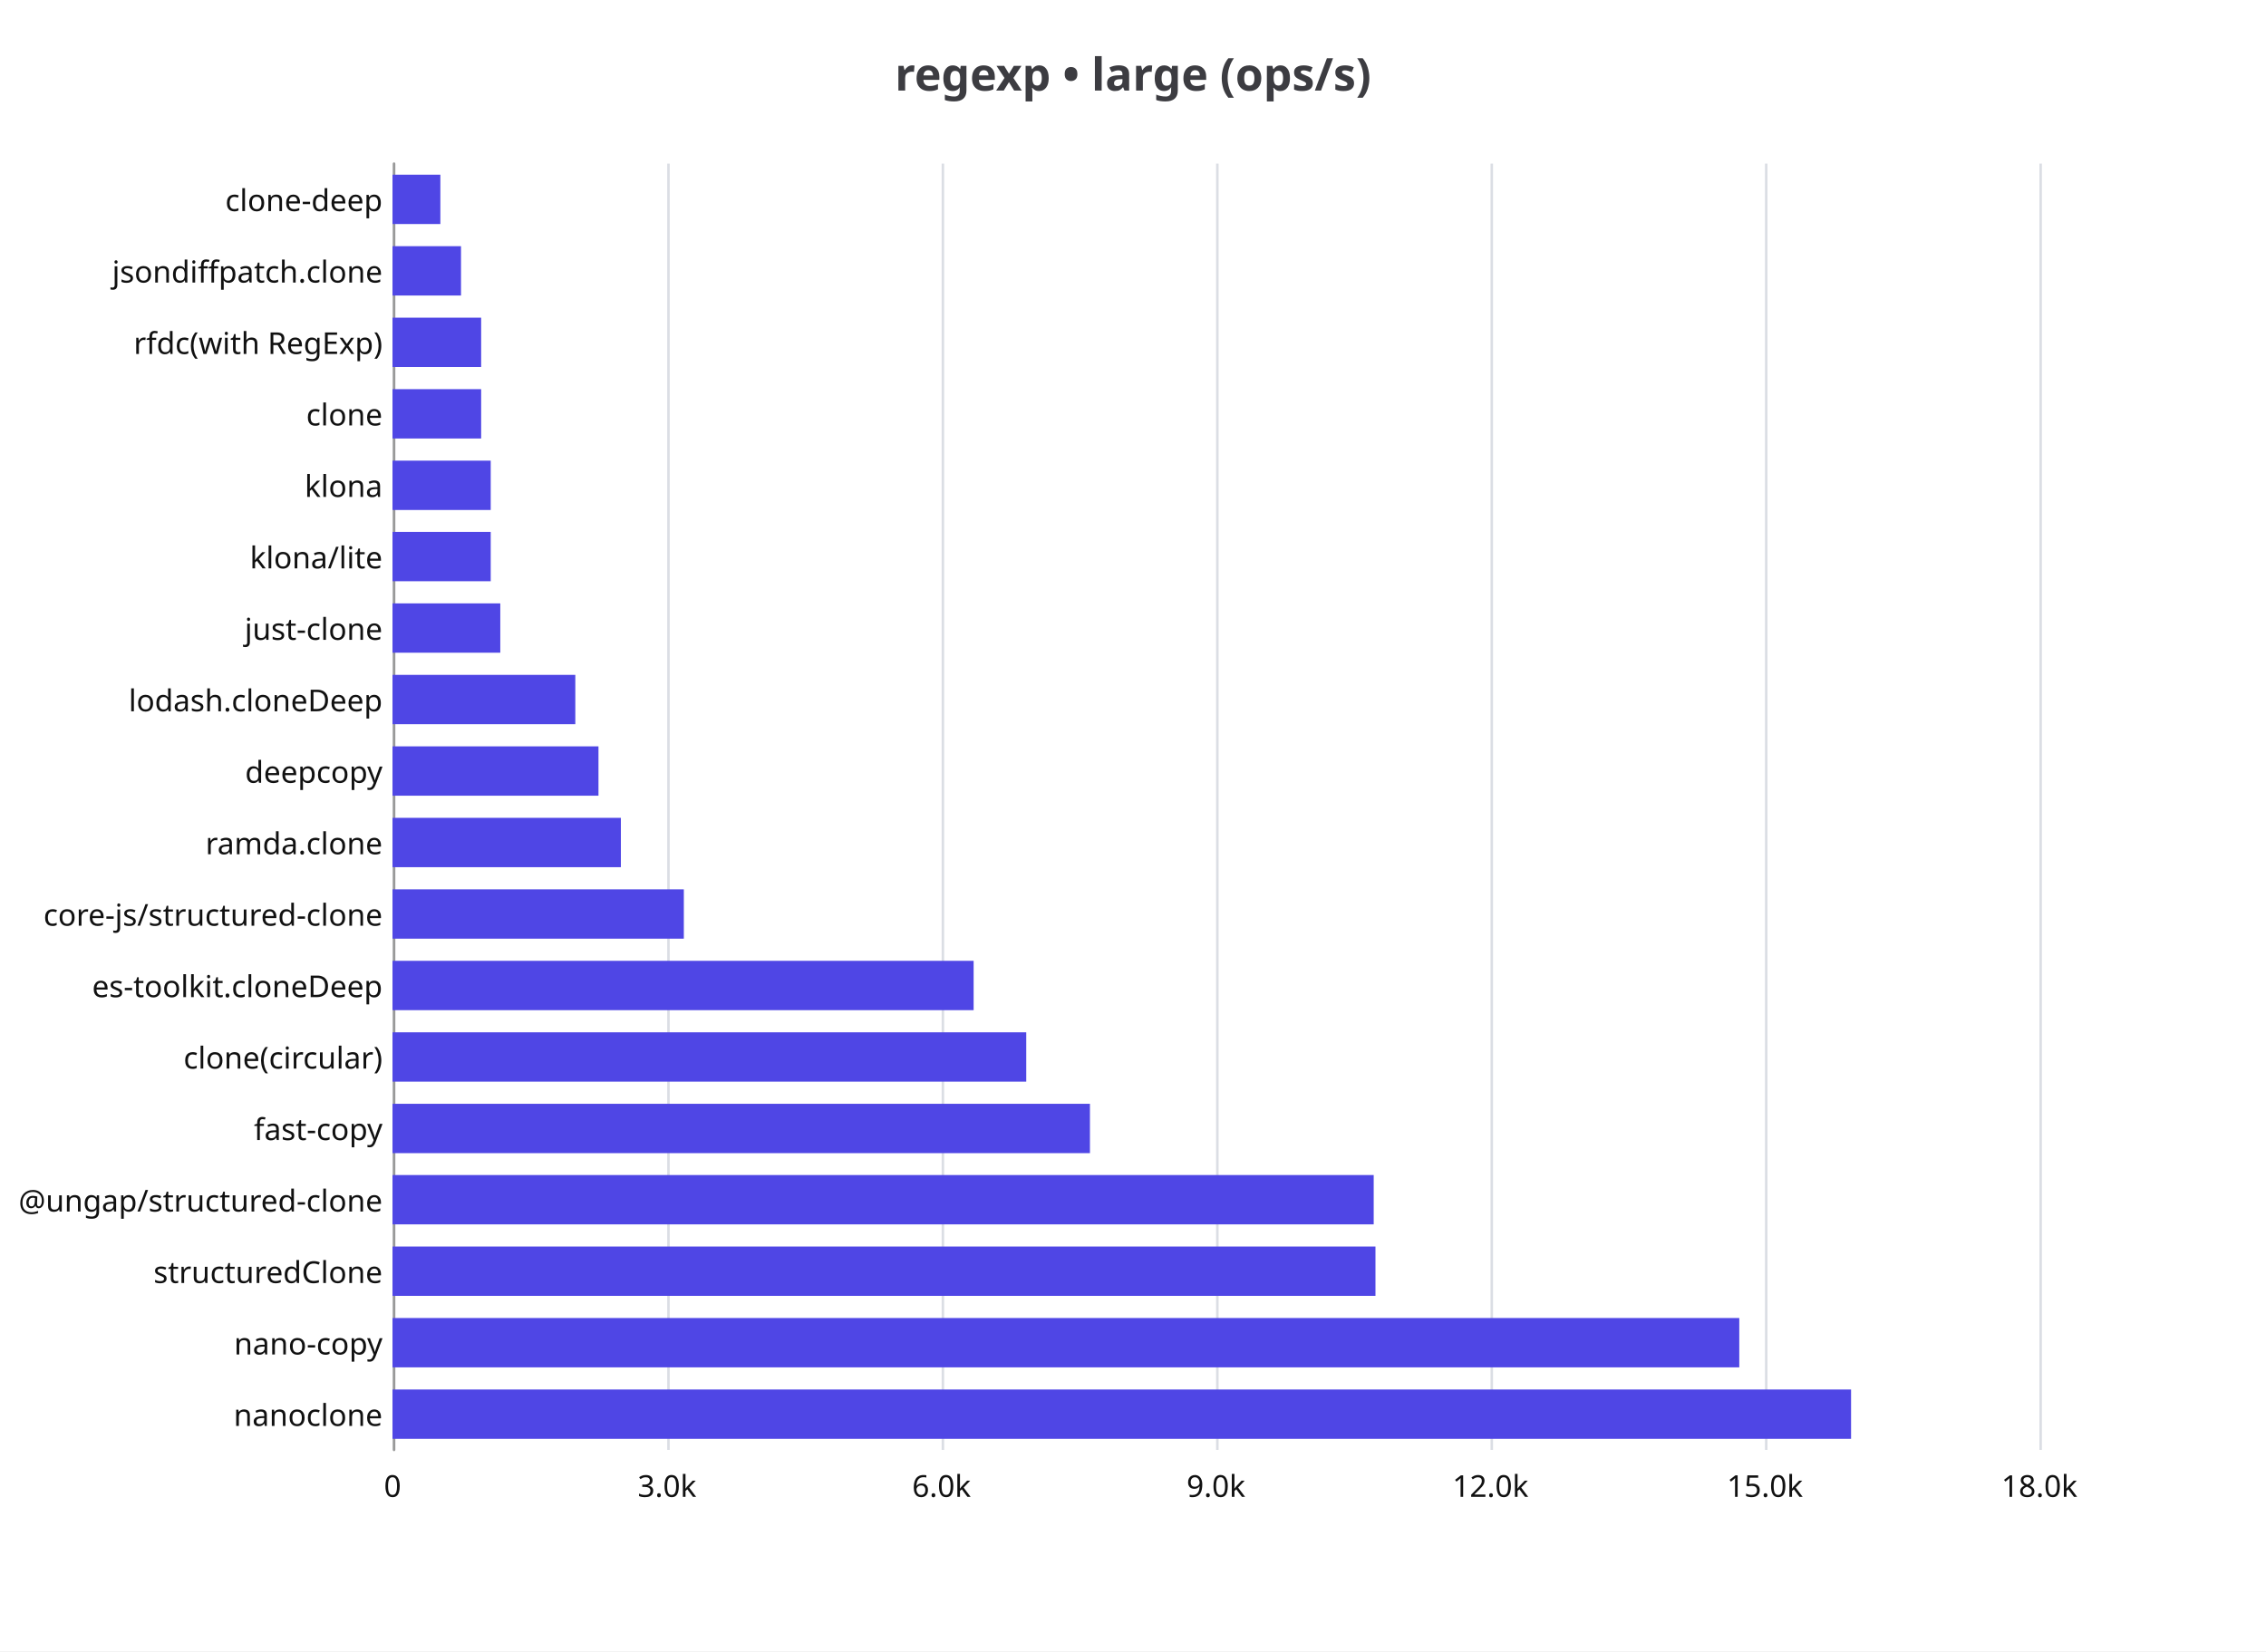
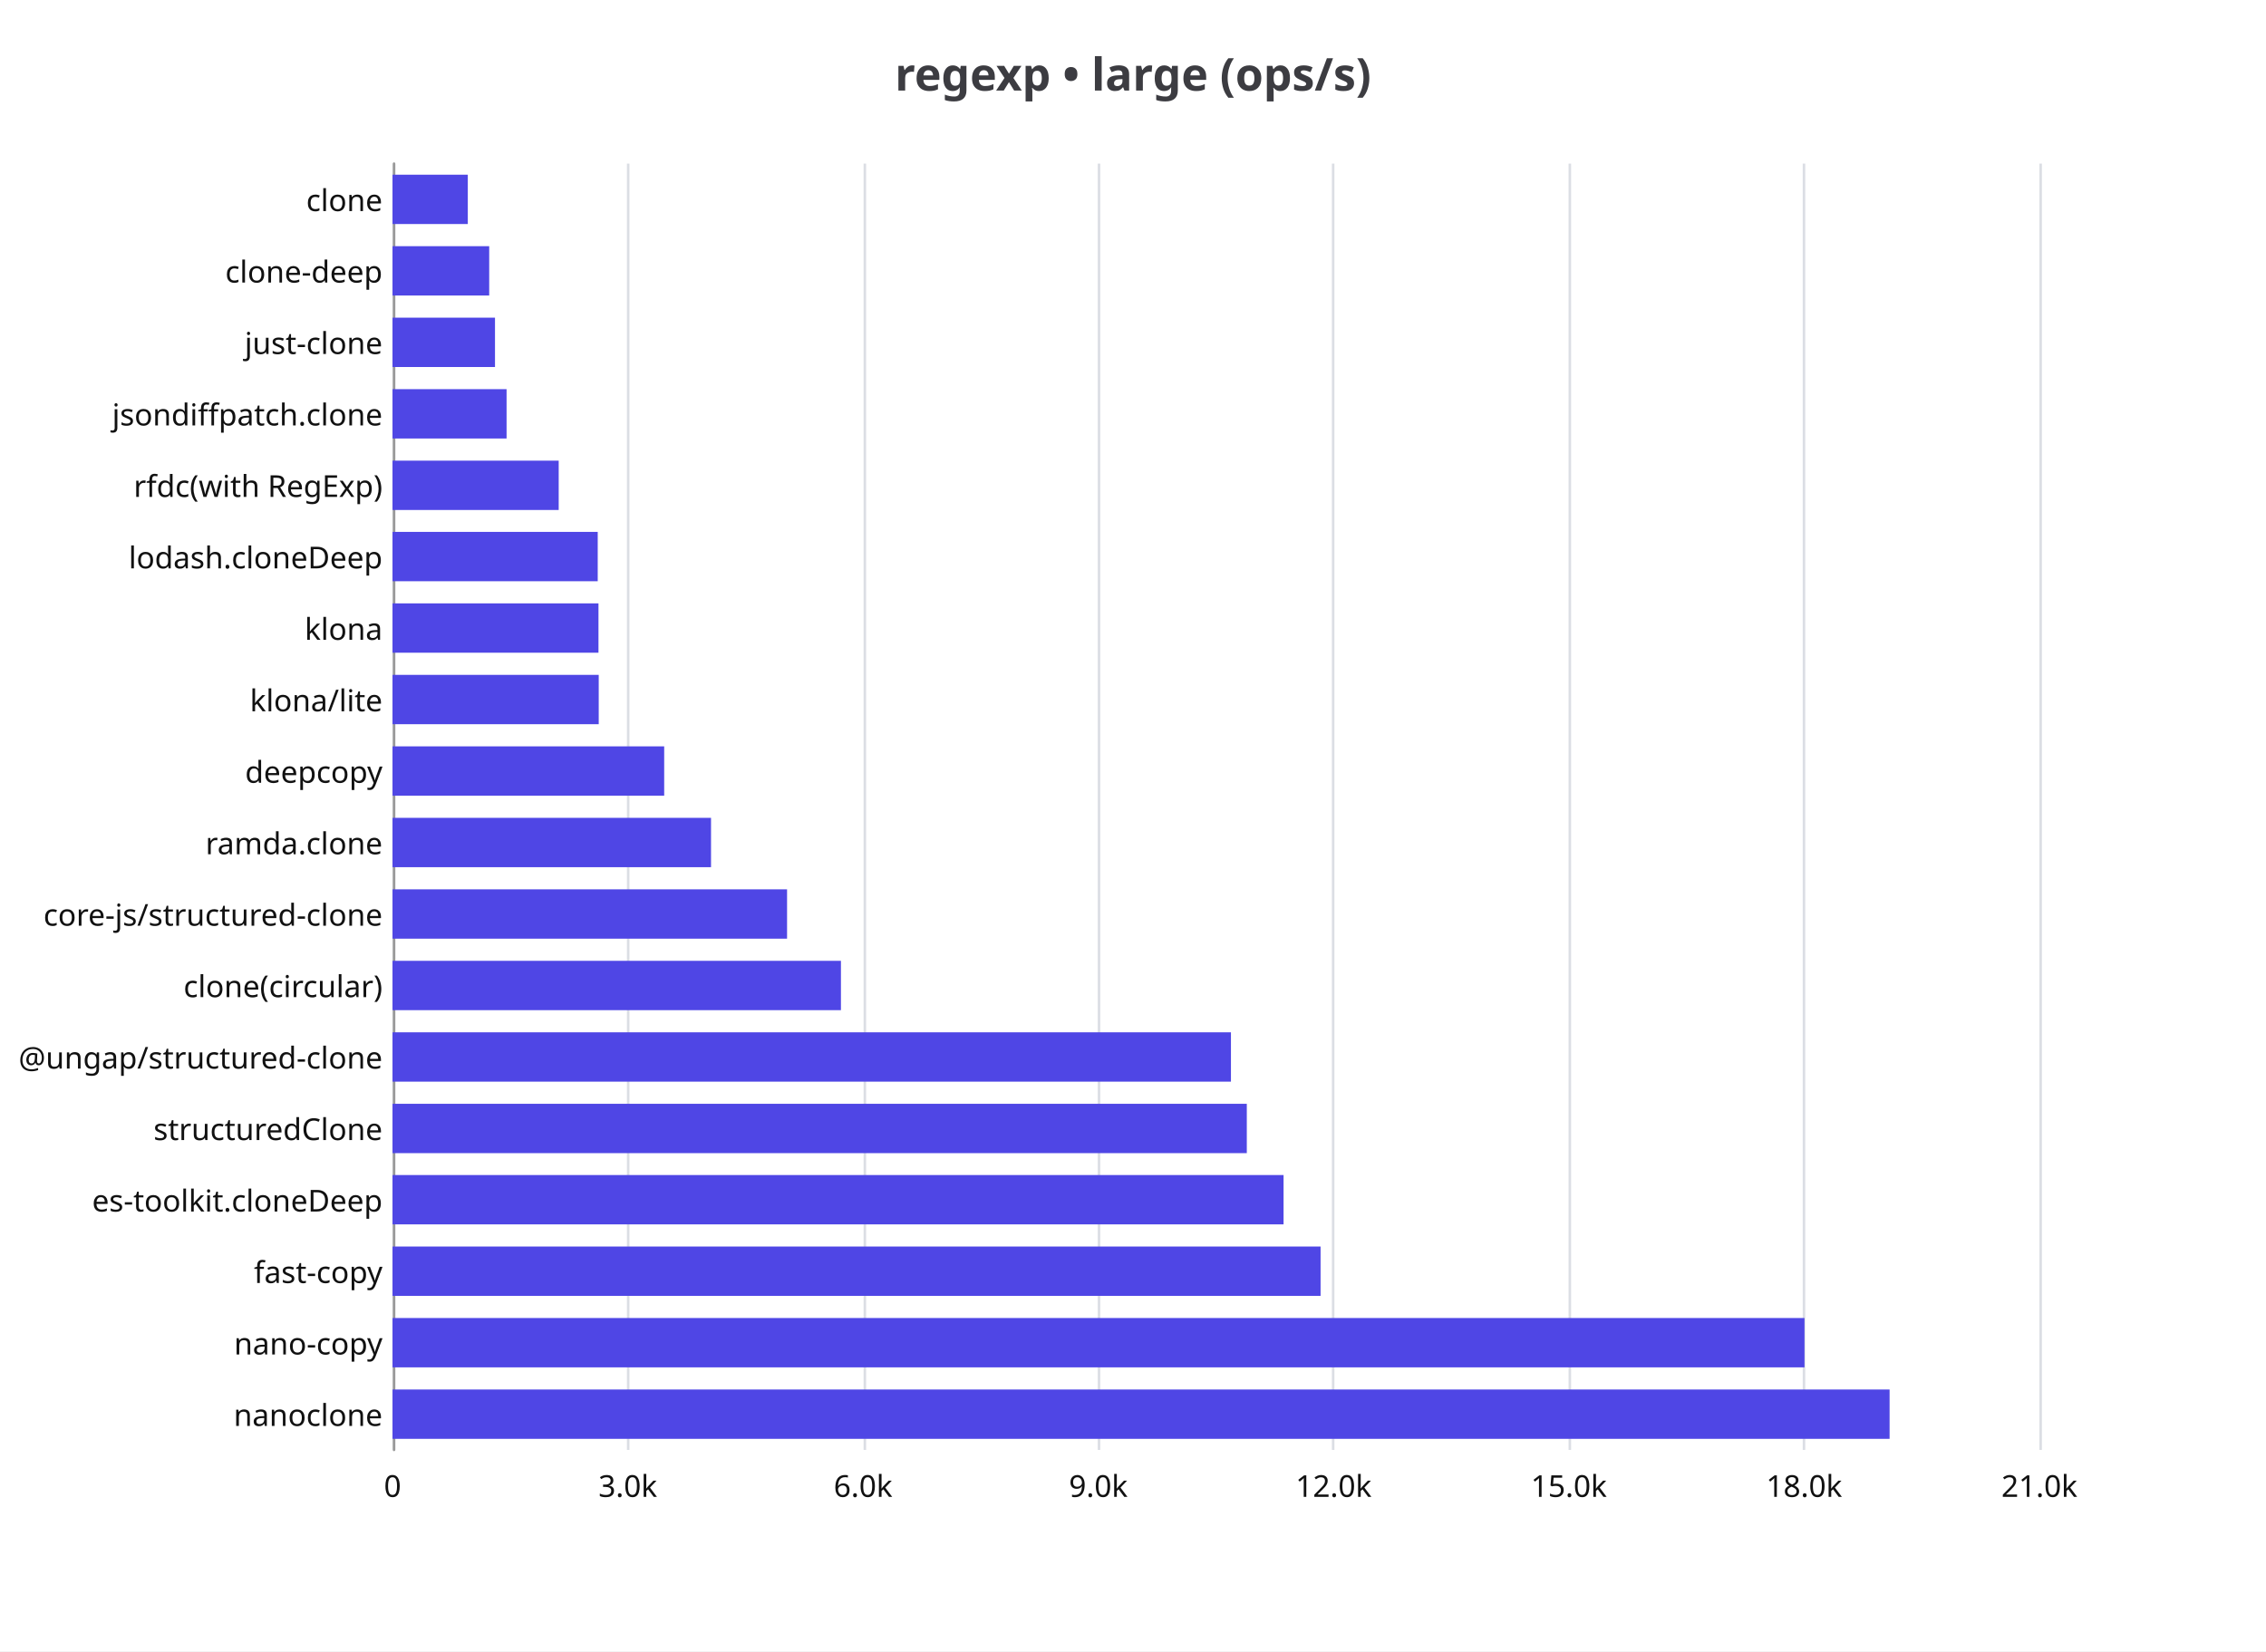
<svg xmlns="http://www.w3.org/2000/svg" width="900" height="656" version="1.1" baseProfile="full" viewBox="0 0 900 656">
  <rect width="900" height="656" x="0" y="0" fill="#ffffff" />
  <path d="M156.5 65L156.5 576" fill="none" pointer-events="visible" stroke="#dbdee4" class="zr5-cls-10" />
-   <path d="M265.5 65L265.5 576" fill="none" pointer-events="visible" stroke="#dbdee4" class="zr5-cls-10" />
-   <path d="M374.5 65L374.5 576" fill="none" pointer-events="visible" stroke="#dbdee4" class="zr5-cls-10" />
-   <path d="M483.5 65L483.5 576" fill="none" pointer-events="visible" stroke="#dbdee4" class="zr5-cls-10" />
-   <path d="M592.5 65L592.5 576" fill="none" pointer-events="visible" stroke="#dbdee4" class="zr5-cls-10" />
-   <path d="M701.5 65L701.5 576" fill="none" pointer-events="visible" stroke="#dbdee4" class="zr5-cls-10" />
+   <path d="M249.5 65L249.5 576" fill="none" pointer-events="visible" stroke="#dbdee4" class="zr5-cls-10" />
+   <path d="M343.5 65L343.5 576" fill="none" pointer-events="visible" stroke="#dbdee4" class="zr5-cls-10" />
+   <path d="M436.5 65L436.5 576" fill="none" pointer-events="visible" stroke="#dbdee4" class="zr5-cls-10" />
+   <path d="M529.5 65L529.5 576" fill="none" pointer-events="visible" stroke="#dbdee4" class="zr5-cls-10" />
+   <path d="M623.5 65L623.5 576" fill="none" pointer-events="visible" stroke="#dbdee4" class="zr5-cls-10" />
+   <path d="M716.5 65L716.5 576" fill="none" pointer-events="visible" stroke="#dbdee4" class="zr5-cls-10" />
  <path d="M810.5 65L810.5 576" fill="none" pointer-events="visible" stroke="#dbdee4" class="zr5-cls-10" />
  <path d="M156.5 576L156.5 65" fill="none" pointer-events="visible" stroke="#999" stroke-linecap="round" class="zr5-cls-10" />
  <text dominant-baseline="central" text-anchor="end" style="font-size:12px;font-family:Microsoft YaHei;" xml:space="preserve" transform="translate(151.92 561.8056)" fill="#111">    nanoclone</text>
  <text dominant-baseline="central" text-anchor="end" style="font-size:12px;font-family:Microsoft YaHei;" xml:space="preserve" transform="translate(151.92 533.4167)" fill="#111">    nano-copy</text>
-   <text dominant-baseline="central" text-anchor="end" style="font-size:12px;font-family:Microsoft YaHei;" xml:space="preserve" transform="translate(151.92 505.0278)" fill="#111">    structuredClone</text>
-   <text dominant-baseline="central" text-anchor="end" style="font-size:12px;font-family:Microsoft YaHei;" xml:space="preserve" transform="translate(151.92 476.6389)" fill="#111">    @ungap/structured-clone</text>
-   <text dominant-baseline="central" text-anchor="end" style="font-size:12px;font-family:Microsoft YaHei;" xml:space="preserve" transform="translate(151.92 448.25)" fill="#111">    fast-copy</text>
-   <text dominant-baseline="central" text-anchor="end" style="font-size:12px;font-family:Microsoft YaHei;" xml:space="preserve" transform="translate(151.92 419.8611)" fill="#111">    clone(circular)</text>
-   <text dominant-baseline="central" text-anchor="end" style="font-size:12px;font-family:Microsoft YaHei;" xml:space="preserve" transform="translate(151.92 391.4722)" fill="#111">    es-toolkit.cloneDeep</text>
+   <text dominant-baseline="central" text-anchor="end" style="font-size:12px;font-family:Microsoft YaHei;" xml:space="preserve" transform="translate(151.92 505.0278)" fill="#111">    fast-copy</text>
+   <text dominant-baseline="central" text-anchor="end" style="font-size:12px;font-family:Microsoft YaHei;" xml:space="preserve" transform="translate(151.92 476.6389)" fill="#111">    es-toolkit.cloneDeep</text>
+   <text dominant-baseline="central" text-anchor="end" style="font-size:12px;font-family:Microsoft YaHei;" xml:space="preserve" transform="translate(151.92 448.25)" fill="#111">    structuredClone</text>
+   <text dominant-baseline="central" text-anchor="end" style="font-size:12px;font-family:Microsoft YaHei;" xml:space="preserve" transform="translate(151.92 419.8611)" fill="#111">    @ungap/structured-clone</text>
+   <text dominant-baseline="central" text-anchor="end" style="font-size:12px;font-family:Microsoft YaHei;" xml:space="preserve" transform="translate(151.92 391.4722)" fill="#111">    clone(circular)</text>
  <text dominant-baseline="central" text-anchor="end" style="font-size:12px;font-family:Microsoft YaHei;" xml:space="preserve" transform="translate(151.92 363.0833)" fill="#111">    core-js/structured-clone</text>
  <text dominant-baseline="central" text-anchor="end" style="font-size:12px;font-family:Microsoft YaHei;" xml:space="preserve" transform="translate(151.92 334.6944)" fill="#111">    ramda.clone</text>
  <text dominant-baseline="central" text-anchor="end" style="font-size:12px;font-family:Microsoft YaHei;" xml:space="preserve" transform="translate(151.92 306.3056)" fill="#111">    deepcopy</text>
-   <text dominant-baseline="central" text-anchor="end" style="font-size:12px;font-family:Microsoft YaHei;" xml:space="preserve" transform="translate(151.92 277.9167)" fill="#111">    lodash.cloneDeep</text>
-   <text dominant-baseline="central" text-anchor="end" style="font-size:12px;font-family:Microsoft YaHei;" xml:space="preserve" transform="translate(151.92 249.5278)" fill="#111">    just-clone</text>
-   <text dominant-baseline="central" text-anchor="end" style="font-size:12px;font-family:Microsoft YaHei;" xml:space="preserve" transform="translate(151.92 221.1389)" fill="#111">    klona/lite</text>
-   <text dominant-baseline="central" text-anchor="end" style="font-size:12px;font-family:Microsoft YaHei;" xml:space="preserve" transform="translate(151.92 192.75)" fill="#111">    klona</text>
-   <text dominant-baseline="central" text-anchor="end" style="font-size:12px;font-family:Microsoft YaHei;" xml:space="preserve" transform="translate(151.92 164.3611)" fill="#111">    clone</text>
-   <text dominant-baseline="central" text-anchor="end" style="font-size:12px;font-family:Microsoft YaHei;" xml:space="preserve" transform="translate(151.92 135.9722)" fill="#111">    rfdc(with RegExp)</text>
-   <text dominant-baseline="central" text-anchor="end" style="font-size:12px;font-family:Microsoft YaHei;" xml:space="preserve" transform="translate(151.92 107.5833)" fill="#111">    jsondiffpatch.clone</text>
-   <text dominant-baseline="central" text-anchor="end" style="font-size:12px;font-family:Microsoft YaHei;" xml:space="preserve" transform="translate(151.92 79.1944)" fill="#111">    clone-deep</text>
+   <text dominant-baseline="central" text-anchor="end" style="font-size:12px;font-family:Microsoft YaHei;" xml:space="preserve" transform="translate(151.92 277.9167)" fill="#111">    klona/lite</text>
+   <text dominant-baseline="central" text-anchor="end" style="font-size:12px;font-family:Microsoft YaHei;" xml:space="preserve" transform="translate(151.92 249.5278)" fill="#111">    klona</text>
+   <text dominant-baseline="central" text-anchor="end" style="font-size:12px;font-family:Microsoft YaHei;" xml:space="preserve" transform="translate(151.92 221.1389)" fill="#111">    lodash.cloneDeep</text>
+   <text dominant-baseline="central" text-anchor="end" style="font-size:12px;font-family:Microsoft YaHei;" xml:space="preserve" transform="translate(151.92 192.75)" fill="#111">    rfdc(with RegExp)</text>
+   <text dominant-baseline="central" text-anchor="end" style="font-size:12px;font-family:Microsoft YaHei;" xml:space="preserve" transform="translate(151.92 164.3611)" fill="#111">    jsondiffpatch.clone</text>
+   <text dominant-baseline="central" text-anchor="end" style="font-size:12px;font-family:Microsoft YaHei;" xml:space="preserve" transform="translate(151.92 135.9722)" fill="#111">    just-clone</text>
+   <text dominant-baseline="central" text-anchor="end" style="font-size:12px;font-family:Microsoft YaHei;" xml:space="preserve" transform="translate(151.92 107.5833)" fill="#111">    clone-deep</text>
+   <text dominant-baseline="central" text-anchor="end" style="font-size:12px;font-family:Microsoft YaHei;" xml:space="preserve" transform="translate(151.92 79.1944)" fill="#111">    clone</text>
  <text dominant-baseline="central" text-anchor="middle" style="font-size:12px;font-family:Microsoft YaHei;" y="6" transform="translate(155.92 584)" fill="#111">0</text>
-   <text dominant-baseline="central" text-anchor="middle" style="font-size:12px;font-family:Microsoft YaHei;" y="6" transform="translate(264.9333 584)" fill="#111">3.0k</text>
-   <text dominant-baseline="central" text-anchor="middle" style="font-size:12px;font-family:Microsoft YaHei;" y="6" transform="translate(373.9467 584)" fill="#111">6.0k</text>
-   <text dominant-baseline="central" text-anchor="middle" style="font-size:12px;font-family:Microsoft YaHei;" y="6" transform="translate(482.96 584)" fill="#111">9.0k</text>
-   <text dominant-baseline="central" text-anchor="middle" style="font-size:12px;font-family:Microsoft YaHei;" y="6" transform="translate(591.9733 584)" fill="#111">12.0k</text>
-   <text dominant-baseline="central" text-anchor="middle" style="font-size:12px;font-family:Microsoft YaHei;" y="6" transform="translate(700.9867 584)" fill="#111">15.0k</text>
-   <text dominant-baseline="central" text-anchor="middle" style="font-size:12px;font-family:Microsoft YaHei;" y="6" transform="translate(810 584)" fill="#111">18.0k</text>
-   <path d="M155.9 552l579.3 0l0 19.6l-579.3 0Z" fill="#4F46E5" ecmeta_series_index="0" ecmeta_data_index="0" ecmeta_ssr_type="chart" class="zr5-cls-11" />
-   <path d="M155.9 523.6l534.9 0l0 19.6l-534.9 0Z" fill="#4F46E5" ecmeta_series_index="0" ecmeta_data_index="1" ecmeta_ssr_type="chart" class="zr5-cls-11" />
-   <path d="M155.9 495.2l390.4 0l0 19.6l-390.4 0Z" fill="#4F46E5" ecmeta_series_index="0" ecmeta_data_index="2" ecmeta_ssr_type="chart" class="zr5-cls-11" />
-   <path d="M155.9 466.8l389.7 0l0 19.6l-389.7 0Z" fill="#4F46E5" ecmeta_series_index="0" ecmeta_data_index="3" ecmeta_ssr_type="chart" class="zr5-cls-11" />
-   <path d="M155.9 438.5l277 0l0 19.6l-277 0Z" fill="#4F46E5" ecmeta_series_index="0" ecmeta_data_index="4" ecmeta_ssr_type="chart" class="zr5-cls-11" />
-   <path d="M155.9 410.1l251.7 0l0 19.6l-251.7 0Z" fill="#4F46E5" ecmeta_series_index="0" ecmeta_data_index="5" ecmeta_ssr_type="chart" class="zr5-cls-11" />
-   <path d="M155.9 381.7l230.8 0l0 19.6l-230.8 0Z" fill="#4F46E5" ecmeta_series_index="0" ecmeta_data_index="6" ecmeta_ssr_type="chart" class="zr5-cls-11" />
-   <path d="M155.9 353.3l115.7 0l0 19.6l-115.7 0Z" fill="#4F46E5" ecmeta_series_index="0" ecmeta_data_index="7" ecmeta_ssr_type="chart" class="zr5-cls-11" />
-   <path d="M155.9 324.9l90.7 0l0 19.6l-90.7 0Z" fill="#4F46E5" ecmeta_series_index="0" ecmeta_data_index="8" ecmeta_ssr_type="chart" class="zr5-cls-11" />
-   <path d="M155.9 296.5l81.8 0l0 19.6l-81.8 0Z" fill="#4F46E5" ecmeta_series_index="0" ecmeta_data_index="9" ecmeta_ssr_type="chart" class="zr5-cls-11" />
-   <path d="M155.9 268.1l72.6 0l0 19.6l-72.6 0Z" fill="#4F46E5" ecmeta_series_index="0" ecmeta_data_index="10" ecmeta_ssr_type="chart" class="zr5-cls-11" />
-   <path d="M155.9 239.7l42.8 0l0 19.6l-42.8 0Z" fill="#4F46E5" ecmeta_series_index="0" ecmeta_data_index="11" ecmeta_ssr_type="chart" class="zr5-cls-11" />
-   <path d="M155.9 211.3l39 0l0 19.6l-39 0Z" fill="#4F46E5" ecmeta_series_index="0" ecmeta_data_index="12" ecmeta_ssr_type="chart" class="zr5-cls-11" />
-   <path d="M155.9 183l39 0l0 19.6l-39 0Z" fill="#4F46E5" ecmeta_series_index="0" ecmeta_data_index="13" ecmeta_ssr_type="chart" class="zr5-cls-11" />
-   <path d="M155.9 154.6l35.2 0l0 19.6l-35.2 0Z" fill="#4F46E5" ecmeta_series_index="0" ecmeta_data_index="14" ecmeta_ssr_type="chart" class="zr5-cls-11" />
-   <path d="M155.9 126.2l35.2 0l0 19.6l-35.2 0Z" fill="#4F46E5" ecmeta_series_index="0" ecmeta_data_index="15" ecmeta_ssr_type="chart" class="zr5-cls-11" />
-   <path d="M155.9 97.8l27.2 0l0 19.6l-27.2 0Z" fill="#4F46E5" ecmeta_series_index="0" ecmeta_data_index="16" ecmeta_ssr_type="chart" class="zr5-cls-11" />
-   <path d="M155.9 69.4l19 0l0 19.6l-19 0Z" fill="#4F46E5" ecmeta_series_index="0" ecmeta_data_index="17" ecmeta_ssr_type="chart" class="zr5-cls-11" />
+   <text dominant-baseline="central" text-anchor="middle" style="font-size:12px;font-family:Microsoft YaHei;" y="6" transform="translate(249.36 584)" fill="#111">3.0k</text>
+   <text dominant-baseline="central" text-anchor="middle" style="font-size:12px;font-family:Microsoft YaHei;" y="6" transform="translate(342.8 584)" fill="#111">6.0k</text>
+   <text dominant-baseline="central" text-anchor="middle" style="font-size:12px;font-family:Microsoft YaHei;" y="6" transform="translate(436.24 584)" fill="#111">9.0k</text>
+   <text dominant-baseline="central" text-anchor="middle" style="font-size:12px;font-family:Microsoft YaHei;" y="6" transform="translate(529.68 584)" fill="#111">12.0k</text>
+   <text dominant-baseline="central" text-anchor="middle" style="font-size:12px;font-family:Microsoft YaHei;" y="6" transform="translate(623.12 584)" fill="#111">15.0k</text>
+   <text dominant-baseline="central" text-anchor="middle" style="font-size:12px;font-family:Microsoft YaHei;" y="6" transform="translate(716.56 584)" fill="#111">18.0k</text>
+   <text dominant-baseline="central" text-anchor="middle" style="font-size:12px;font-family:Microsoft YaHei;" y="6" transform="translate(810 584)" fill="#111">21.0k</text>
+   <path d="M155.9 552l594.6 0l0 19.6l-594.6 0Z" fill="#4F46E5" ecmeta_series_index="0" ecmeta_data_index="0" ecmeta_ssr_type="chart" class="zr5-cls-11" />
+   <path d="M155.9 523.6l560.8 0l0 19.6l-560.8 0Z" fill="#4F46E5" ecmeta_series_index="0" ecmeta_data_index="1" ecmeta_ssr_type="chart" class="zr5-cls-11" />
+   <path d="M155.9 495.2l368.6 0l0 19.6l-368.6 0Z" fill="#4F46E5" ecmeta_series_index="0" ecmeta_data_index="2" ecmeta_ssr_type="chart" class="zr5-cls-11" />
+   <path d="M155.9 466.8l353.9 0l0 19.6l-353.9 0Z" fill="#4F46E5" ecmeta_series_index="0" ecmeta_data_index="3" ecmeta_ssr_type="chart" class="zr5-cls-11" />
+   <path d="M155.9 438.5l339.3 0l0 19.6l-339.3 0Z" fill="#4F46E5" ecmeta_series_index="0" ecmeta_data_index="4" ecmeta_ssr_type="chart" class="zr5-cls-11" />
+   <path d="M155.9 410.1l333 0l0 19.6l-333 0Z" fill="#4F46E5" ecmeta_series_index="0" ecmeta_data_index="5" ecmeta_ssr_type="chart" class="zr5-cls-11" />
+   <path d="M155.9 381.7l178.1 0l0 19.6l-178.1 0Z" fill="#4F46E5" ecmeta_series_index="0" ecmeta_data_index="6" ecmeta_ssr_type="chart" class="zr5-cls-11" />
+   <path d="M155.9 353.3l156.7 0l0 19.6l-156.7 0Z" fill="#4F46E5" ecmeta_series_index="0" ecmeta_data_index="7" ecmeta_ssr_type="chart" class="zr5-cls-11" />
+   <path d="M155.9 324.9l126.5 0l0 19.6l-126.5 0Z" fill="#4F46E5" ecmeta_series_index="0" ecmeta_data_index="8" ecmeta_ssr_type="chart" class="zr5-cls-11" />
+   <path d="M155.9 296.5l107.9 0l0 19.6l-107.9 0Z" fill="#4F46E5" ecmeta_series_index="0" ecmeta_data_index="9" ecmeta_ssr_type="chart" class="zr5-cls-11" />
+   <path d="M155.9 268.1l81.9 0l0 19.6l-81.9 0Z" fill="#4F46E5" ecmeta_series_index="0" ecmeta_data_index="10" ecmeta_ssr_type="chart" class="zr5-cls-11" />
+   <path d="M155.9 239.7l81.8 0l0 19.6l-81.8 0Z" fill="#4F46E5" ecmeta_series_index="0" ecmeta_data_index="11" ecmeta_ssr_type="chart" class="zr5-cls-11" />
+   <path d="M155.9 211.3l81.5 0l0 19.6l-81.5 0Z" fill="#4F46E5" ecmeta_series_index="0" ecmeta_data_index="12" ecmeta_ssr_type="chart" class="zr5-cls-11" />
+   <path d="M155.9 183l66 0l0 19.6l-66 0Z" fill="#4F46E5" ecmeta_series_index="0" ecmeta_data_index="13" ecmeta_ssr_type="chart" class="zr5-cls-11" />
+   <path d="M155.9 154.6l45.3 0l0 19.6l-45.3 0Z" fill="#4F46E5" ecmeta_series_index="0" ecmeta_data_index="14" ecmeta_ssr_type="chart" class="zr5-cls-11" />
+   <path d="M155.9 126.2l40.7 0l0 19.6l-40.7 0Z" fill="#4F46E5" ecmeta_series_index="0" ecmeta_data_index="15" ecmeta_ssr_type="chart" class="zr5-cls-11" />
+   <path d="M155.9 97.8l38.4 0l0 19.6l-38.4 0Z" fill="#4F46E5" ecmeta_series_index="0" ecmeta_data_index="16" ecmeta_ssr_type="chart" class="zr5-cls-11" />
+   <path d="M155.9 69.4l29.9 0l0 19.6l-29.9 0Z" fill="#4F46E5" ecmeta_series_index="0" ecmeta_data_index="17" ecmeta_ssr_type="chart" class="zr5-cls-11" />
  <path d="M-96.8 -5l193.6 0l0 28l-193.6 0Z" transform="translate(450 20)" fill="rgb(0,0,0)" fill-opacity="0" stroke="#3c3c41" stroke-width="0" class="zr5-cls-10" />
  <text dominant-baseline="central" text-anchor="middle" style="font-size:18px;font-family:Microsoft YaHei;font-weight:bold;" xml:space="preserve" y="9" transform="translate(450 20)" fill="#3c3c41">regexp • large (ops/s)</text>
  <style>
.zr5-cls-10:hover {
pointer-events:none;
}
.zr5-cls-11:hover {
cursor:pointer;
fill:rgba(86,77,251,1);
}



</style>
</svg>
